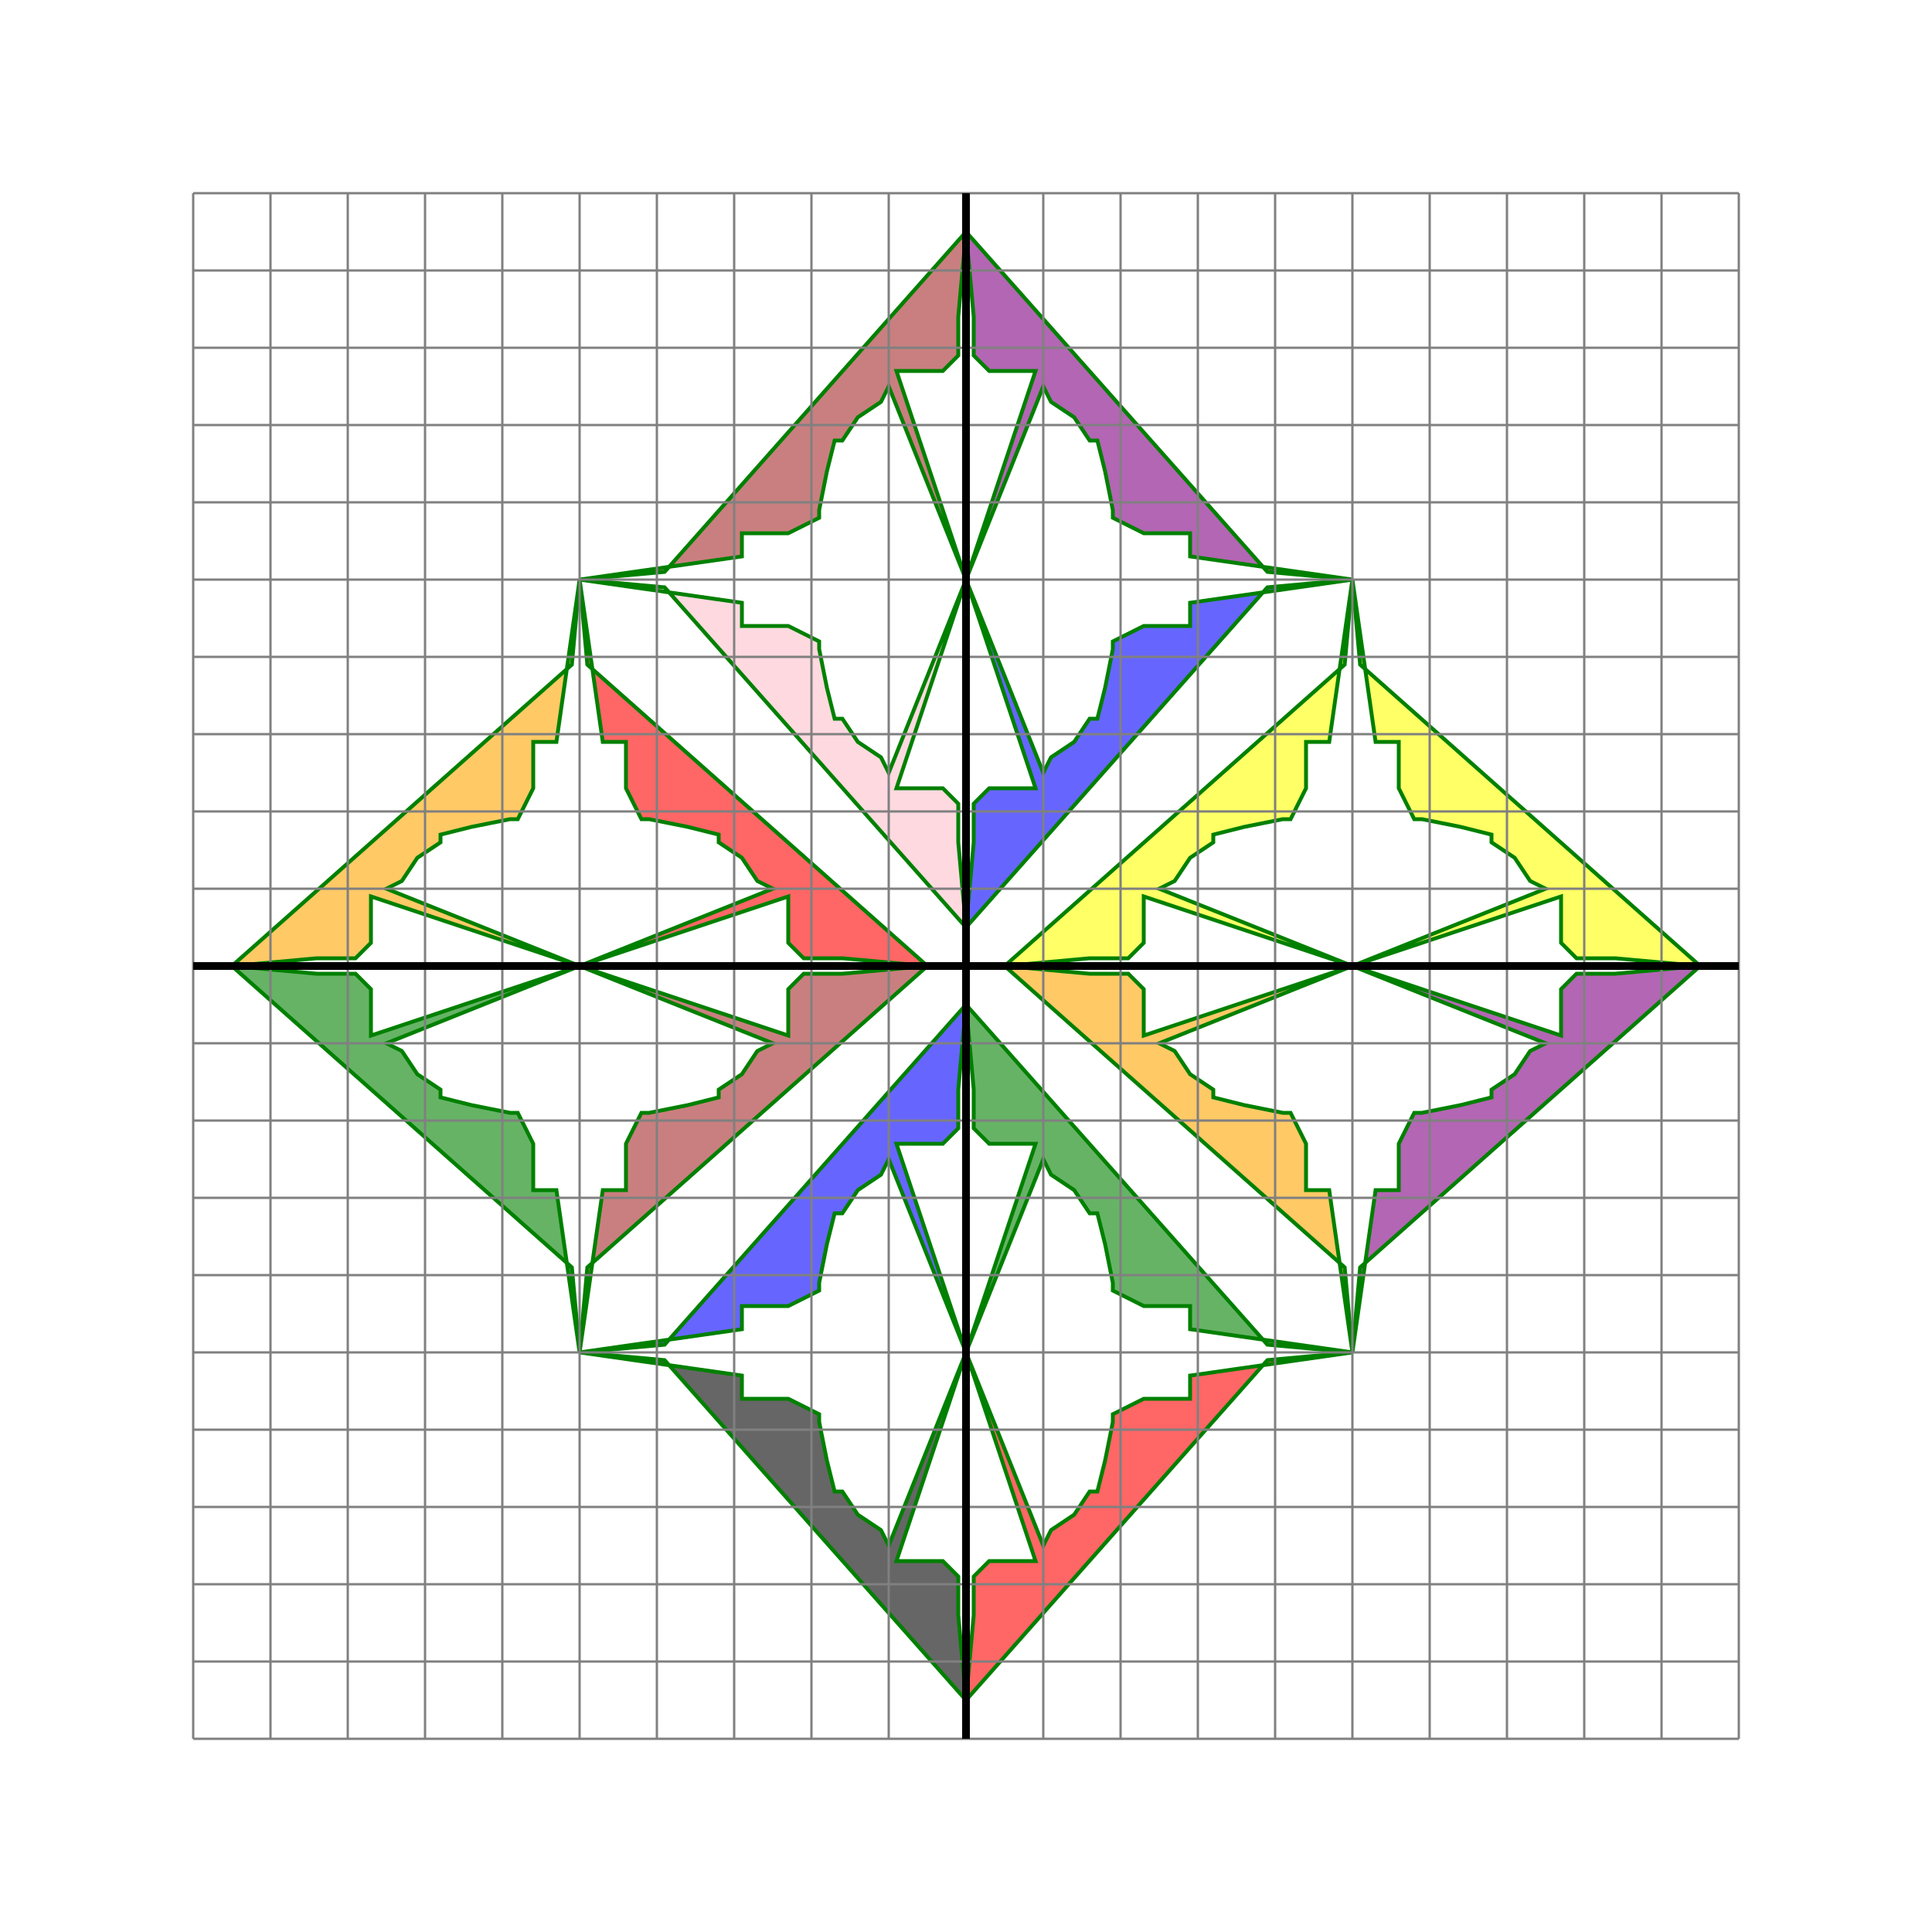
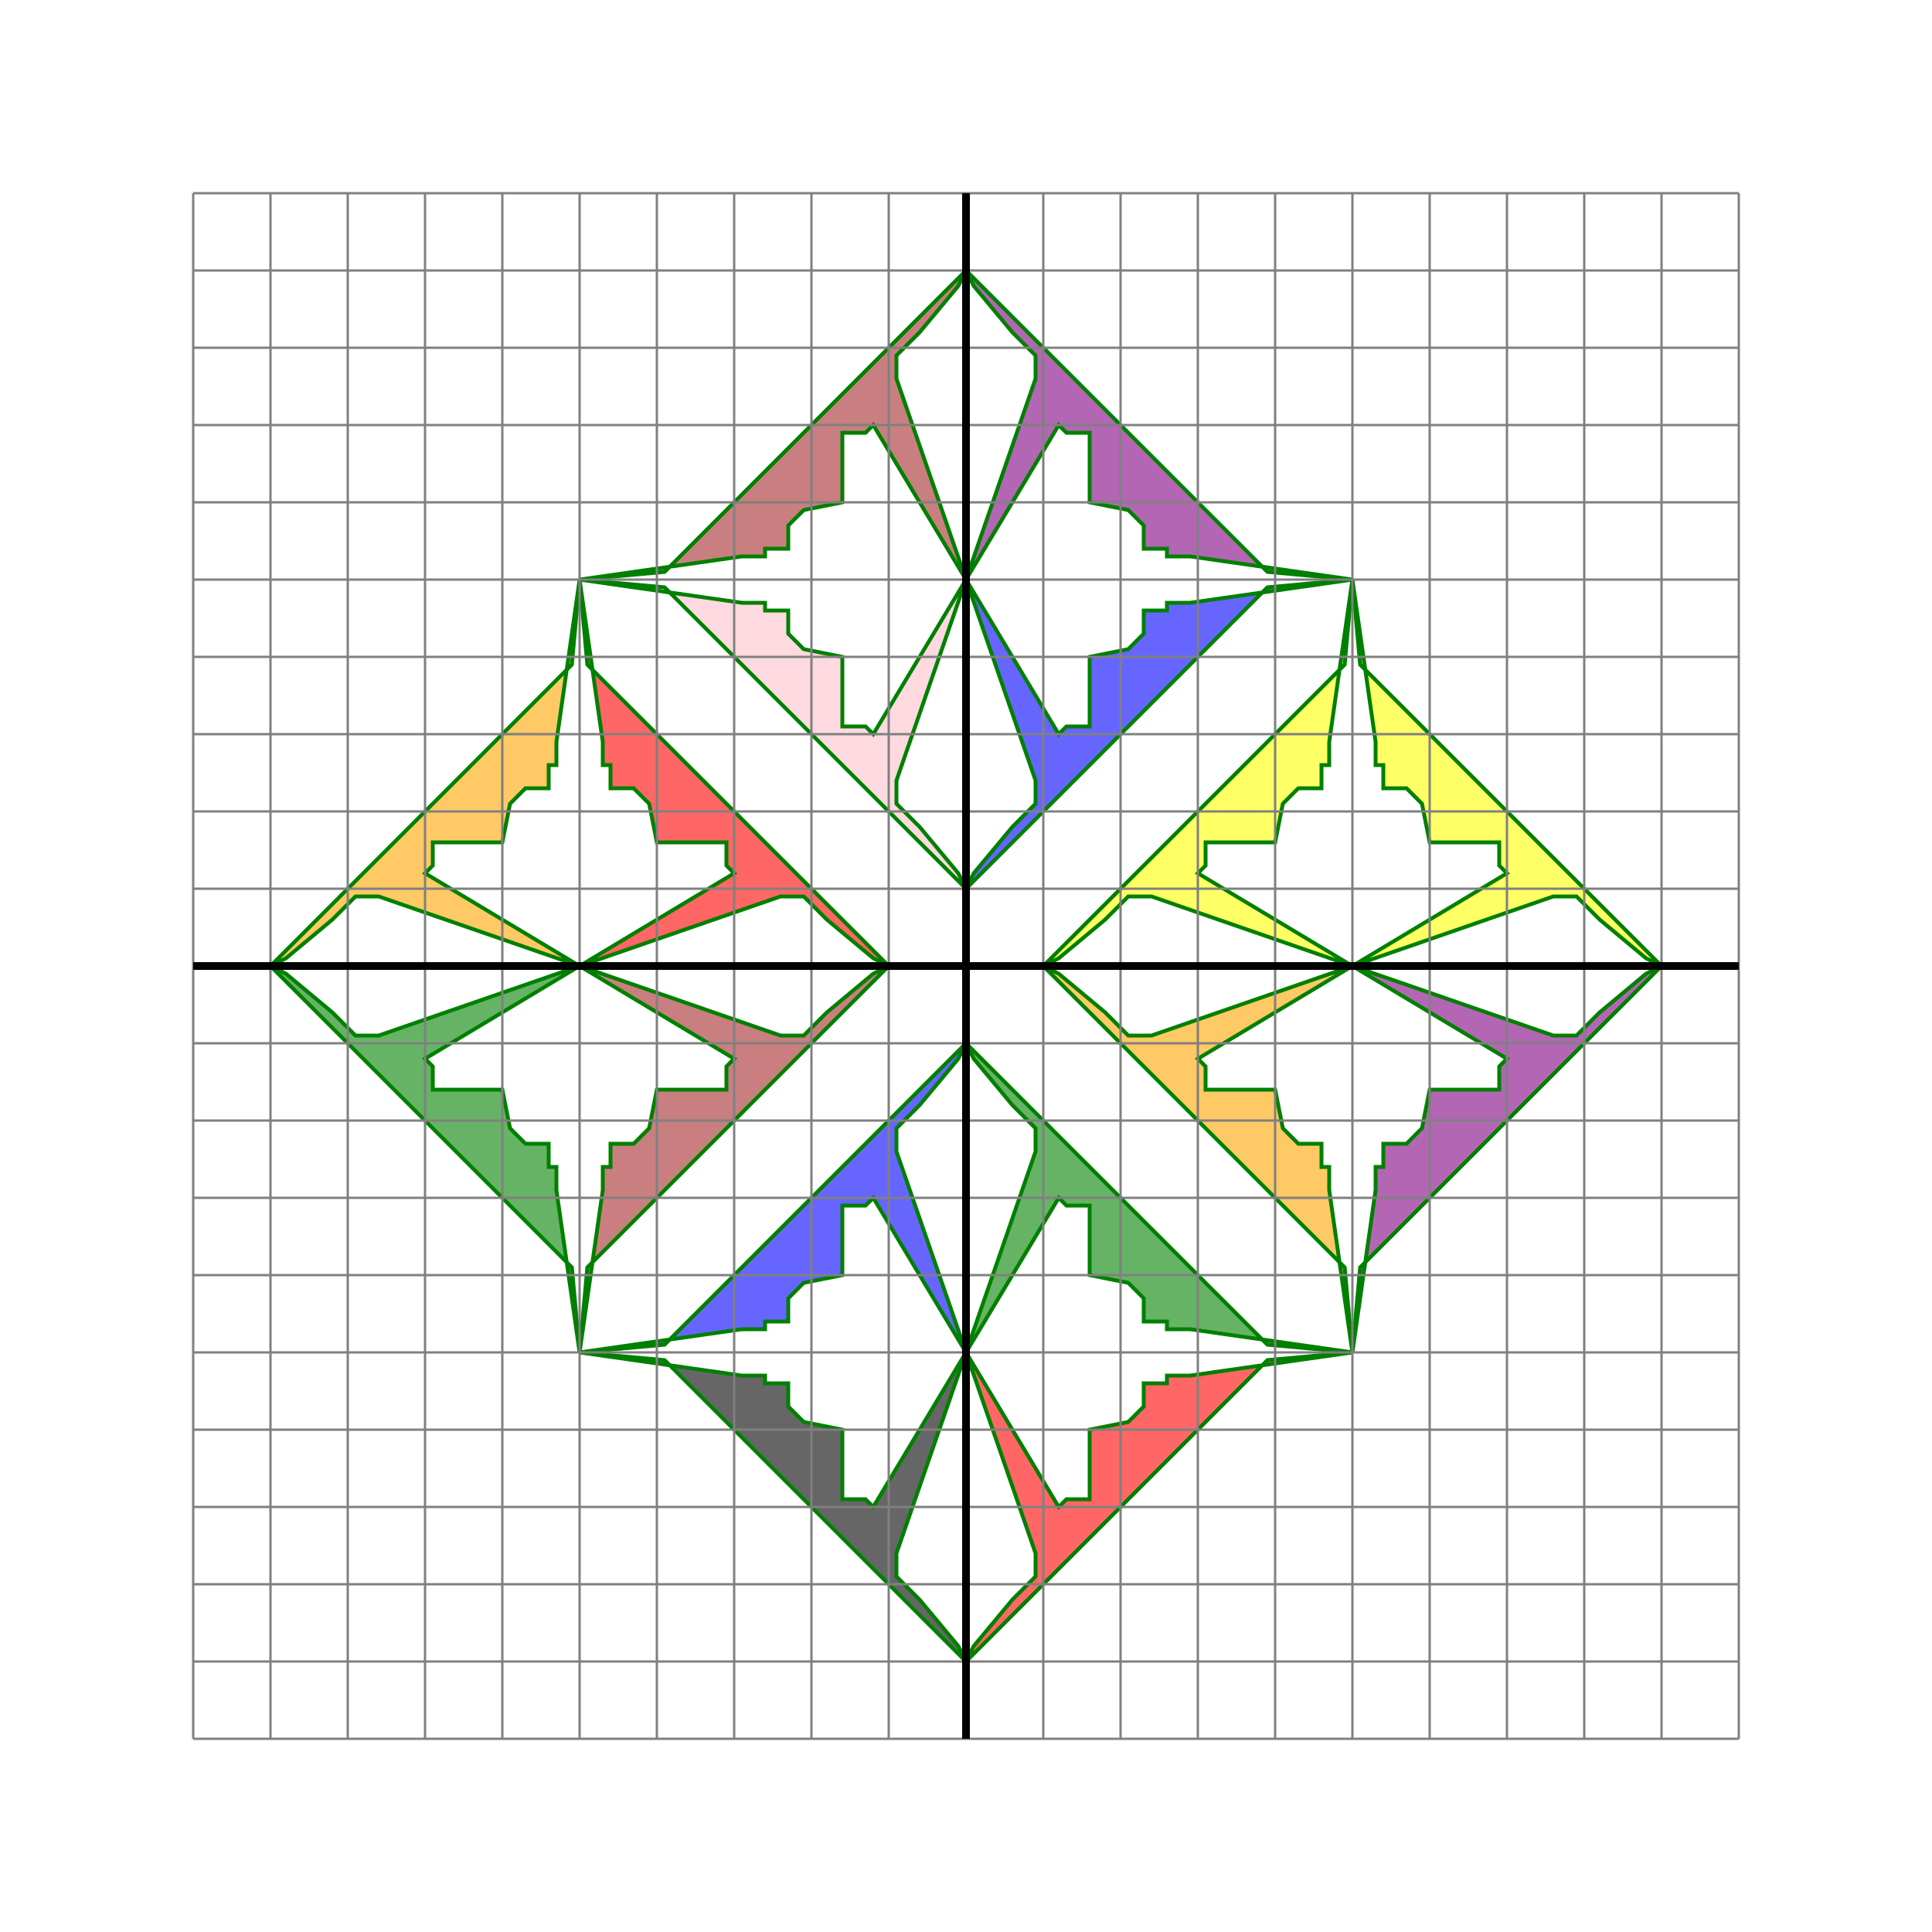
<svg xmlns="http://www.w3.org/2000/svg" width="250" height="250" viewBox="-125.0 -125.0 250 250">
  <defs>
</defs>
-   <path d="M5,0 l11,-1 l5,0 l1,-1 l1,-1 l0,-4 l0,-2 l27,9 l-25,-10 l2,-1 l2,-3 l0,0 l3,-2 l0,-1 l4,-1 l5,-1 l1,0 l2,-4 l0,-6 l3,0 l3,-21 l-1,11 Z" stroke-width="0.5" stroke="green" fill="yellow" fill-opacity="0.6" />
-   <path d="M5,0 l11,1 l5,0 l1,1 l1,1 l0,4 l0,2 l27,-9 l-25,10 l2,1 l2,3 l0,0 l3,2 l0,1 l4,1 l5,1 l1,0 l2,4 l0,6 l3,0 l3,21 l-1,-11 Z" stroke-width="0.5" stroke="green" fill="orange" fill-opacity="0.6" />
-   <path d="M-5,0 l-11,-1 l-5,0 l-1,-1 l-1,-1 l0,-4 l0,-2 l-27,9 l25,-10 l-2,-1 l-2,-3 l0,0 l-3,-2 l0,-1 l-4,-1 l-5,-1 l-1,0 l-2,-4 l0,-6 l-3,0 l-3,-21 l1,11 Z" stroke-width="0.5" stroke="green" fill="red" fill-opacity="0.6" />
-   <path d="M95,0 l-11,1 l-5,0 l-1,1 l-1,1 l0,4 l0,2 l-27,-9 l25,10 l-2,1 l-2,3 l0,0 l-3,2 l0,1 l-4,1 l-5,1 l-1,0 l-2,4 l0,6 l-3,0 l-3,21 l1,-11 Z" stroke-width="0.5" stroke="green" fill="purple" fill-opacity="0.6" />
-   <path d="M0,-5 l1,-11 l0,-5 l1,-1 l1,-1 l4,0 l2,0 l-9,-27 l10,25 l1,-2 l3,-2 l0,0 l2,-3 l1,0 l1,-4 l1,-5 l0,-1 l4,-2 l6,0 l0,-3 l21,-3 l-11,1 Z" stroke-width="0.5" stroke="green" fill="blue" fill-opacity="0.6" />
-   <path d="M0,5 l1,11 l0,5 l1,1 l1,1 l4,0 l2,0 l-9,27 l10,-25 l1,2 l3,2 l0,0 l2,3 l1,0 l1,4 l1,5 l0,1 l4,2 l6,0 l0,3 l21,3 l-11,-1 Z" stroke-width="0.5" stroke="green" fill="green" fill-opacity="0.6" />
-   <path d="M-5,0 l-11,1 l-5,0 l-1,1 l-1,1 l0,4 l0,2 l-27,-9 l25,10 l-2,1 l-2,3 l0,0 l-3,2 l0,1 l-4,1 l-5,1 l-1,0 l-2,4 l0,6 l-3,0 l-3,21 l1,-11 Z" stroke-width="0.5" stroke="green" fill="brown" fill-opacity="0.6" />
-   <path d="M0,95 l-1,-11 l0,-5 l-1,-1 l-1,-1 l-4,0 l-2,0 l9,-27 l-10,25 l-1,-2 l-3,-2 l0,0 l-2,-3 l-1,0 l-1,-4 l-1,-5 l0,-1 l-4,-2 l-6,0 l0,-3 l-21,-3 l11,1 Z" stroke-width="0.5" stroke="green" fill="black" fill-opacity="0.6" />
-   <path d="M0,-5 l-1,-11 l0,-5 l-1,-1 l-1,-1 l-4,0 l-2,0 l9,-27 l-10,25 l-1,-2 l-3,-2 l0,0 l-2,-3 l-1,0 l-1,-4 l-1,-5 l0,-1 l-4,-2 l-6,0 l0,-3 l-21,-3 l11,1 Z" stroke-width="0.5" stroke="green" fill="pink" fill-opacity="0.6" />
-   <path d="M95,0 l-11,-1 l-5,0 l-1,-1 l-1,-1 l0,-4 l0,-2 l-27,9 l25,-10 l-2,-1 l-2,-3 l0,0 l-3,-2 l0,-1 l-4,-1 l-5,-1 l-1,0 l-2,-4 l0,-6 l-3,0 l-3,-21 l1,11 Z" stroke-width="0.5" stroke="green" fill="yellow" fill-opacity="0.6" />
-   <path d="M-95,0 l11,-1 l5,0 l1,-1 l1,-1 l0,-4 l0,-2 l27,9 l-25,-10 l2,-1 l2,-3 l0,0 l3,-2 l0,-1 l4,-1 l5,-1 l1,0 l2,-4 l0,-6 l3,0 l3,-21 l-1,11 Z" stroke-width="0.5" stroke="green" fill="orange" fill-opacity="0.6" />
-   <path d="M0,95 l1,-11 l0,-5 l1,-1 l1,-1 l4,0 l2,0 l-9,-27 l10,25 l1,-2 l3,-2 l0,0 l2,-3 l1,0 l1,-4 l1,-5 l0,-1 l4,-2 l6,0 l0,-3 l21,-3 l-11,1 Z" stroke-width="0.5" stroke="green" fill="red" fill-opacity="0.6" />
-   <path d="M0,-95 l1,11 l0,5 l1,1 l1,1 l4,0 l2,0 l-9,27 l10,-25 l1,2 l3,2 l0,0 l2,3 l1,0 l1,4 l1,5 l0,1 l4,2 l6,0 l0,3 l21,3 l-11,-1 Z" stroke-width="0.5" stroke="green" fill="purple" fill-opacity="0.6" />
-   <path d="M0,5 l-1,11 l0,5 l-1,1 l-1,1 l-4,0 l-2,0 l9,27 l-10,-25 l-1,2 l-3,2 l0,0 l-2,3 l-1,0 l-1,4 l-1,5 l0,1 l-4,2 l-6,0 l0,3 l-21,3 l11,-1 Z" stroke-width="0.5" stroke="green" fill="blue" fill-opacity="0.6" />
-   <path d="M-95,0 l11,1 l5,0 l1,1 l1,1 l0,4 l0,2 l27,-9 l-25,10 l2,1 l2,3 l0,0 l3,2 l0,1 l4,1 l5,1 l1,0 l2,4 l0,6 l3,0 l3,21 l-1,-11 Z" stroke-width="0.5" stroke="green" fill="green" fill-opacity="0.6" />
-   <path d="M0,-95 l-1,11 l0,5 l-1,1 l-1,1 l-4,0 l-2,0 l9,27 l-10,-25 l-1,2 l-3,2 l0,0 l-2,3 l-1,0 l-1,4 l-1,5 l0,1 l-4,2 l-6,0 l0,3 l-21,3 l11,-1 Z" stroke-width="0.5" stroke="green" fill="brown" fill-opacity="0.6" />
+   <path d="M10,0 l2,-1 l6,-5 l1,-1 l0,0 l2,-2 l3,0 l26,9 l-20,-12 l1,-1 l0,-3 l9,0 l1,-5 l2,-2 l1,0 l2,0 l0,-3 l1,0 l0,-3 l3,-21 l-1,11 l0,0 Z" stroke-width="0.5" stroke="green" fill="yellow" fill-opacity="0.6" />
+   <path d="M10,0 l2,1 l6,5 l1,1 l0,0 l2,2 l3,0 l26,-9 l-20,12 l1,1 l0,3 l9,0 l1,5 l2,2 l1,0 l2,0 l0,3 l1,0 l0,3 l3,21 l-1,-11 l0,0 Z" stroke-width="0.5" stroke="green" fill="orange" fill-opacity="0.6" />
+   <path d="M-10,0 l-2,-1 l-6,-5 l-1,-1 l0,0 l-2,-2 l-3,0 l-26,9 l20,-12 l-1,-1 l0,-3 l-9,0 l-1,-5 l-2,-2 l-1,0 l-2,0 l0,-3 l-1,0 l0,-3 l-3,-21 l1,11 l0,0 Z" stroke-width="0.5" stroke="green" fill="red" fill-opacity="0.6" />
+   <path d="M90,0 l-2,1 l-6,5 l-1,1 l0,0 l-2,2 l-3,0 l-26,-9 l20,12 l-1,1 l0,3 l-9,0 l-1,5 l-2,2 l-1,0 l-2,0 l0,3 l-1,0 l0,3 l-3,21 l1,-11 l0,0 Z" stroke-width="0.5" stroke="green" fill="purple" fill-opacity="0.6" />
+   <path d="M0,-10 l1,-2 l5,-6 l1,-1 l0,0 l2,-2 l0,-3 l-9,-26 l12,20 l1,-1 l3,0 l0,-9 l5,-1 l2,-2 l0,-1 l0,-2 l3,0 l0,-1 l3,0 l21,-3 l-11,1 l0,0 Z" stroke-width="0.5" stroke="green" fill="blue" fill-opacity="0.6" />
+   <path d="M0,10 l1,2 l5,6 l1,1 l0,0 l2,2 l0,3 l-9,26 l12,-20 l1,1 l3,0 l0,9 l5,1 l2,2 l0,1 l0,2 l3,0 l0,1 l3,0 l21,3 l-11,-1 l0,0 Z" stroke-width="0.5" stroke="green" fill="green" fill-opacity="0.6" />
+   <path d="M-10,0 l-2,1 l-6,5 l-1,1 l0,0 l-2,2 l-3,0 l-26,-9 l20,12 l-1,1 l0,3 l-9,0 l-1,5 l-2,2 l-1,0 l-2,0 l0,3 l-1,0 l0,3 l-3,21 l1,-11 l0,0 Z" stroke-width="0.5" stroke="green" fill="brown" fill-opacity="0.6" />
+   <path d="M0,90 l-1,-2 l-5,-6 l-1,-1 l0,0 l-2,-2 l0,-3 l9,-26 l-12,20 l-1,-1 l-3,0 l0,-9 l-5,-1 l-2,-2 l0,-1 l0,-2 l-3,0 l0,-1 l-3,0 l-21,-3 l11,1 l0,0 Z" stroke-width="0.5" stroke="green" fill="black" fill-opacity="0.6" />
+   <path d="M0,-10 l-1,-2 l-5,-6 l-1,-1 l0,0 l-2,-2 l0,-3 l9,-26 l-12,20 l-1,-1 l-3,0 l0,-9 l-5,-1 l-2,-2 l0,-1 l0,-2 l-3,0 l0,-1 l-3,0 l-21,-3 l11,1 l0,0 Z" stroke-width="0.5" stroke="green" fill="pink" fill-opacity="0.6" />
+   <path d="M90,0 l-2,-1 l-6,-5 l-1,-1 l0,0 l-2,-2 l-3,0 l-26,9 l20,-12 l-1,-1 l0,-3 l-9,0 l-1,-5 l-2,-2 l-1,0 l-2,0 l0,-3 l-1,0 l0,-3 l-3,-21 l1,11 l0,0 Z" stroke-width="0.5" stroke="green" fill="yellow" fill-opacity="0.6" />
+   <path d="M-90,0 l2,-1 l6,-5 l1,-1 l0,0 l2,-2 l3,0 l26,9 l-20,-12 l1,-1 l0,-3 l9,0 l1,-5 l2,-2 l1,0 l2,0 l0,-3 l1,0 l0,-3 l3,-21 l-1,11 l0,0 Z" stroke-width="0.5" stroke="green" fill="orange" fill-opacity="0.6" />
+   <path d="M0,90 l1,-2 l5,-6 l1,-1 l0,0 l2,-2 l0,-3 l-9,-26 l12,20 l1,-1 l3,0 l0,-9 l5,-1 l2,-2 l0,-1 l0,-2 l3,0 l0,-1 l3,0 l21,-3 l-11,1 l0,0 Z" stroke-width="0.5" stroke="green" fill="red" fill-opacity="0.6" />
+   <path d="M0,-90 l1,2 l5,6 l1,1 l0,0 l2,2 l0,3 l-9,26 l12,-20 l1,1 l3,0 l0,9 l5,1 l2,2 l0,1 l0,2 l3,0 l0,1 l3,0 l21,3 l-11,-1 l0,0 Z" stroke-width="0.5" stroke="green" fill="purple" fill-opacity="0.6" />
+   <path d="M0,10 l-1,2 l-5,6 l-1,1 l0,0 l-2,2 l0,3 l9,26 l-12,-20 l-1,1 l-3,0 l0,9 l-5,1 l-2,2 l0,1 l0,2 l-3,0 l0,1 l-3,0 l-21,3 l11,-1 l0,0 Z" stroke-width="0.5" stroke="green" fill="blue" fill-opacity="0.6" />
+   <path d="M-90,0 l2,1 l6,5 l1,1 l0,0 l2,2 l3,0 l26,-9 l-20,12 l1,1 l0,3 l9,0 l1,5 l2,2 l1,0 l2,0 l0,3 l1,0 l0,3 l3,21 l-1,-11 l0,0 Z" stroke-width="0.5" stroke="green" fill="green" fill-opacity="0.6" />
+   <path d="M0,-90 l-1,2 l-5,6 l-1,1 l0,0 l-2,2 l0,3 l9,26 l-12,-20 l-1,1 l-3,0 l0,9 l-5,1 l-2,2 l0,1 l0,2 l-3,0 l0,1 l-3,0 l-21,3 l11,-1 l0,0 Z" stroke-width="0.5" stroke="green" fill="brown" fill-opacity="0.6" />
  <path d="M-100,100 L-100,-100" stroke="grey" stroke-width="0.3" fill="none" />
  <path d="M-100,100 L100,100" stroke="grey" stroke-width="0.3" fill="none" />
  <path d="M-90,100 L-90,-100" stroke="grey" stroke-width="0.3" fill="none" />
  <path d="M-100,90 L100,90" stroke="grey" stroke-width="0.3" fill="none" />
  <path d="M-80,100 L-80,-100" stroke="grey" stroke-width="0.3" fill="none" />
  <path d="M-100,80 L100,80" stroke="grey" stroke-width="0.3" fill="none" />
  <path d="M-70,100 L-70,-100" stroke="grey" stroke-width="0.3" fill="none" />
  <path d="M-100,70 L100,70" stroke="grey" stroke-width="0.3" fill="none" />
  <path d="M-60,100 L-60,-100" stroke="grey" stroke-width="0.3" fill="none" />
  <path d="M-100,60 L100,60" stroke="grey" stroke-width="0.3" fill="none" />
  <path d="M-50,100 L-50,-100" stroke="grey" stroke-width="0.3" fill="none" />
  <path d="M-100,50 L100,50" stroke="grey" stroke-width="0.3" fill="none" />
  <path d="M-40,100 L-40,-100" stroke="grey" stroke-width="0.3" fill="none" />
  <path d="M-100,40 L100,40" stroke="grey" stroke-width="0.3" fill="none" />
  <path d="M-30,100 L-30,-100" stroke="grey" stroke-width="0.3" fill="none" />
  <path d="M-100,30 L100,30" stroke="grey" stroke-width="0.3" fill="none" />
  <path d="M-20,100 L-20,-100" stroke="grey" stroke-width="0.3" fill="none" />
  <path d="M-100,20 L100,20" stroke="grey" stroke-width="0.3" fill="none" />
  <path d="M-10,100 L-10,-100" stroke="grey" stroke-width="0.3" fill="none" />
  <path d="M-100,10 L100,10" stroke="grey" stroke-width="0.3" fill="none" />
  <path d="M0,100 L0,-100" stroke="grey" stroke-width="0.3" fill="none" />
  <path d="M-100,0 L100,0" stroke="grey" stroke-width="0.3" fill="none" />
  <path d="M10,100 L10,-100" stroke="grey" stroke-width="0.3" fill="none" />
  <path d="M-100,-10 L100,-10" stroke="grey" stroke-width="0.3" fill="none" />
  <path d="M20,100 L20,-100" stroke="grey" stroke-width="0.3" fill="none" />
  <path d="M-100,-20 L100,-20" stroke="grey" stroke-width="0.3" fill="none" />
  <path d="M30,100 L30,-100" stroke="grey" stroke-width="0.3" fill="none" />
  <path d="M-100,-30 L100,-30" stroke="grey" stroke-width="0.3" fill="none" />
  <path d="M40,100 L40,-100" stroke="grey" stroke-width="0.3" fill="none" />
  <path d="M-100,-40 L100,-40" stroke="grey" stroke-width="0.3" fill="none" />
  <path d="M50,100 L50,-100" stroke="grey" stroke-width="0.3" fill="none" />
  <path d="M-100,-50 L100,-50" stroke="grey" stroke-width="0.3" fill="none" />
  <path d="M60,100 L60,-100" stroke="grey" stroke-width="0.3" fill="none" />
  <path d="M-100,-60 L100,-60" stroke="grey" stroke-width="0.3" fill="none" />
  <path d="M70,100 L70,-100" stroke="grey" stroke-width="0.3" fill="none" />
  <path d="M-100,-70 L100,-70" stroke="grey" stroke-width="0.3" fill="none" />
  <path d="M80,100 L80,-100" stroke="grey" stroke-width="0.3" fill="none" />
  <path d="M-100,-80 L100,-80" stroke="grey" stroke-width="0.3" fill="none" />
  <path d="M90,100 L90,-100" stroke="grey" stroke-width="0.3" fill="none" />
  <path d="M-100,-90 L100,-90" stroke="grey" stroke-width="0.3" fill="none" />
  <path d="M100,100 L100,-100" stroke="grey" stroke-width="0.3" fill="none" />
  <path d="M-100,-100 L100,-100" stroke="grey" stroke-width="0.3" fill="none" />
  <path d="M-100,0 L100,0" stroke="black" stroke-width="1" fill="none" />
  <path d="M0,100 L0,-100" stroke="black" stroke-width="1" fill="none" />
</svg>
